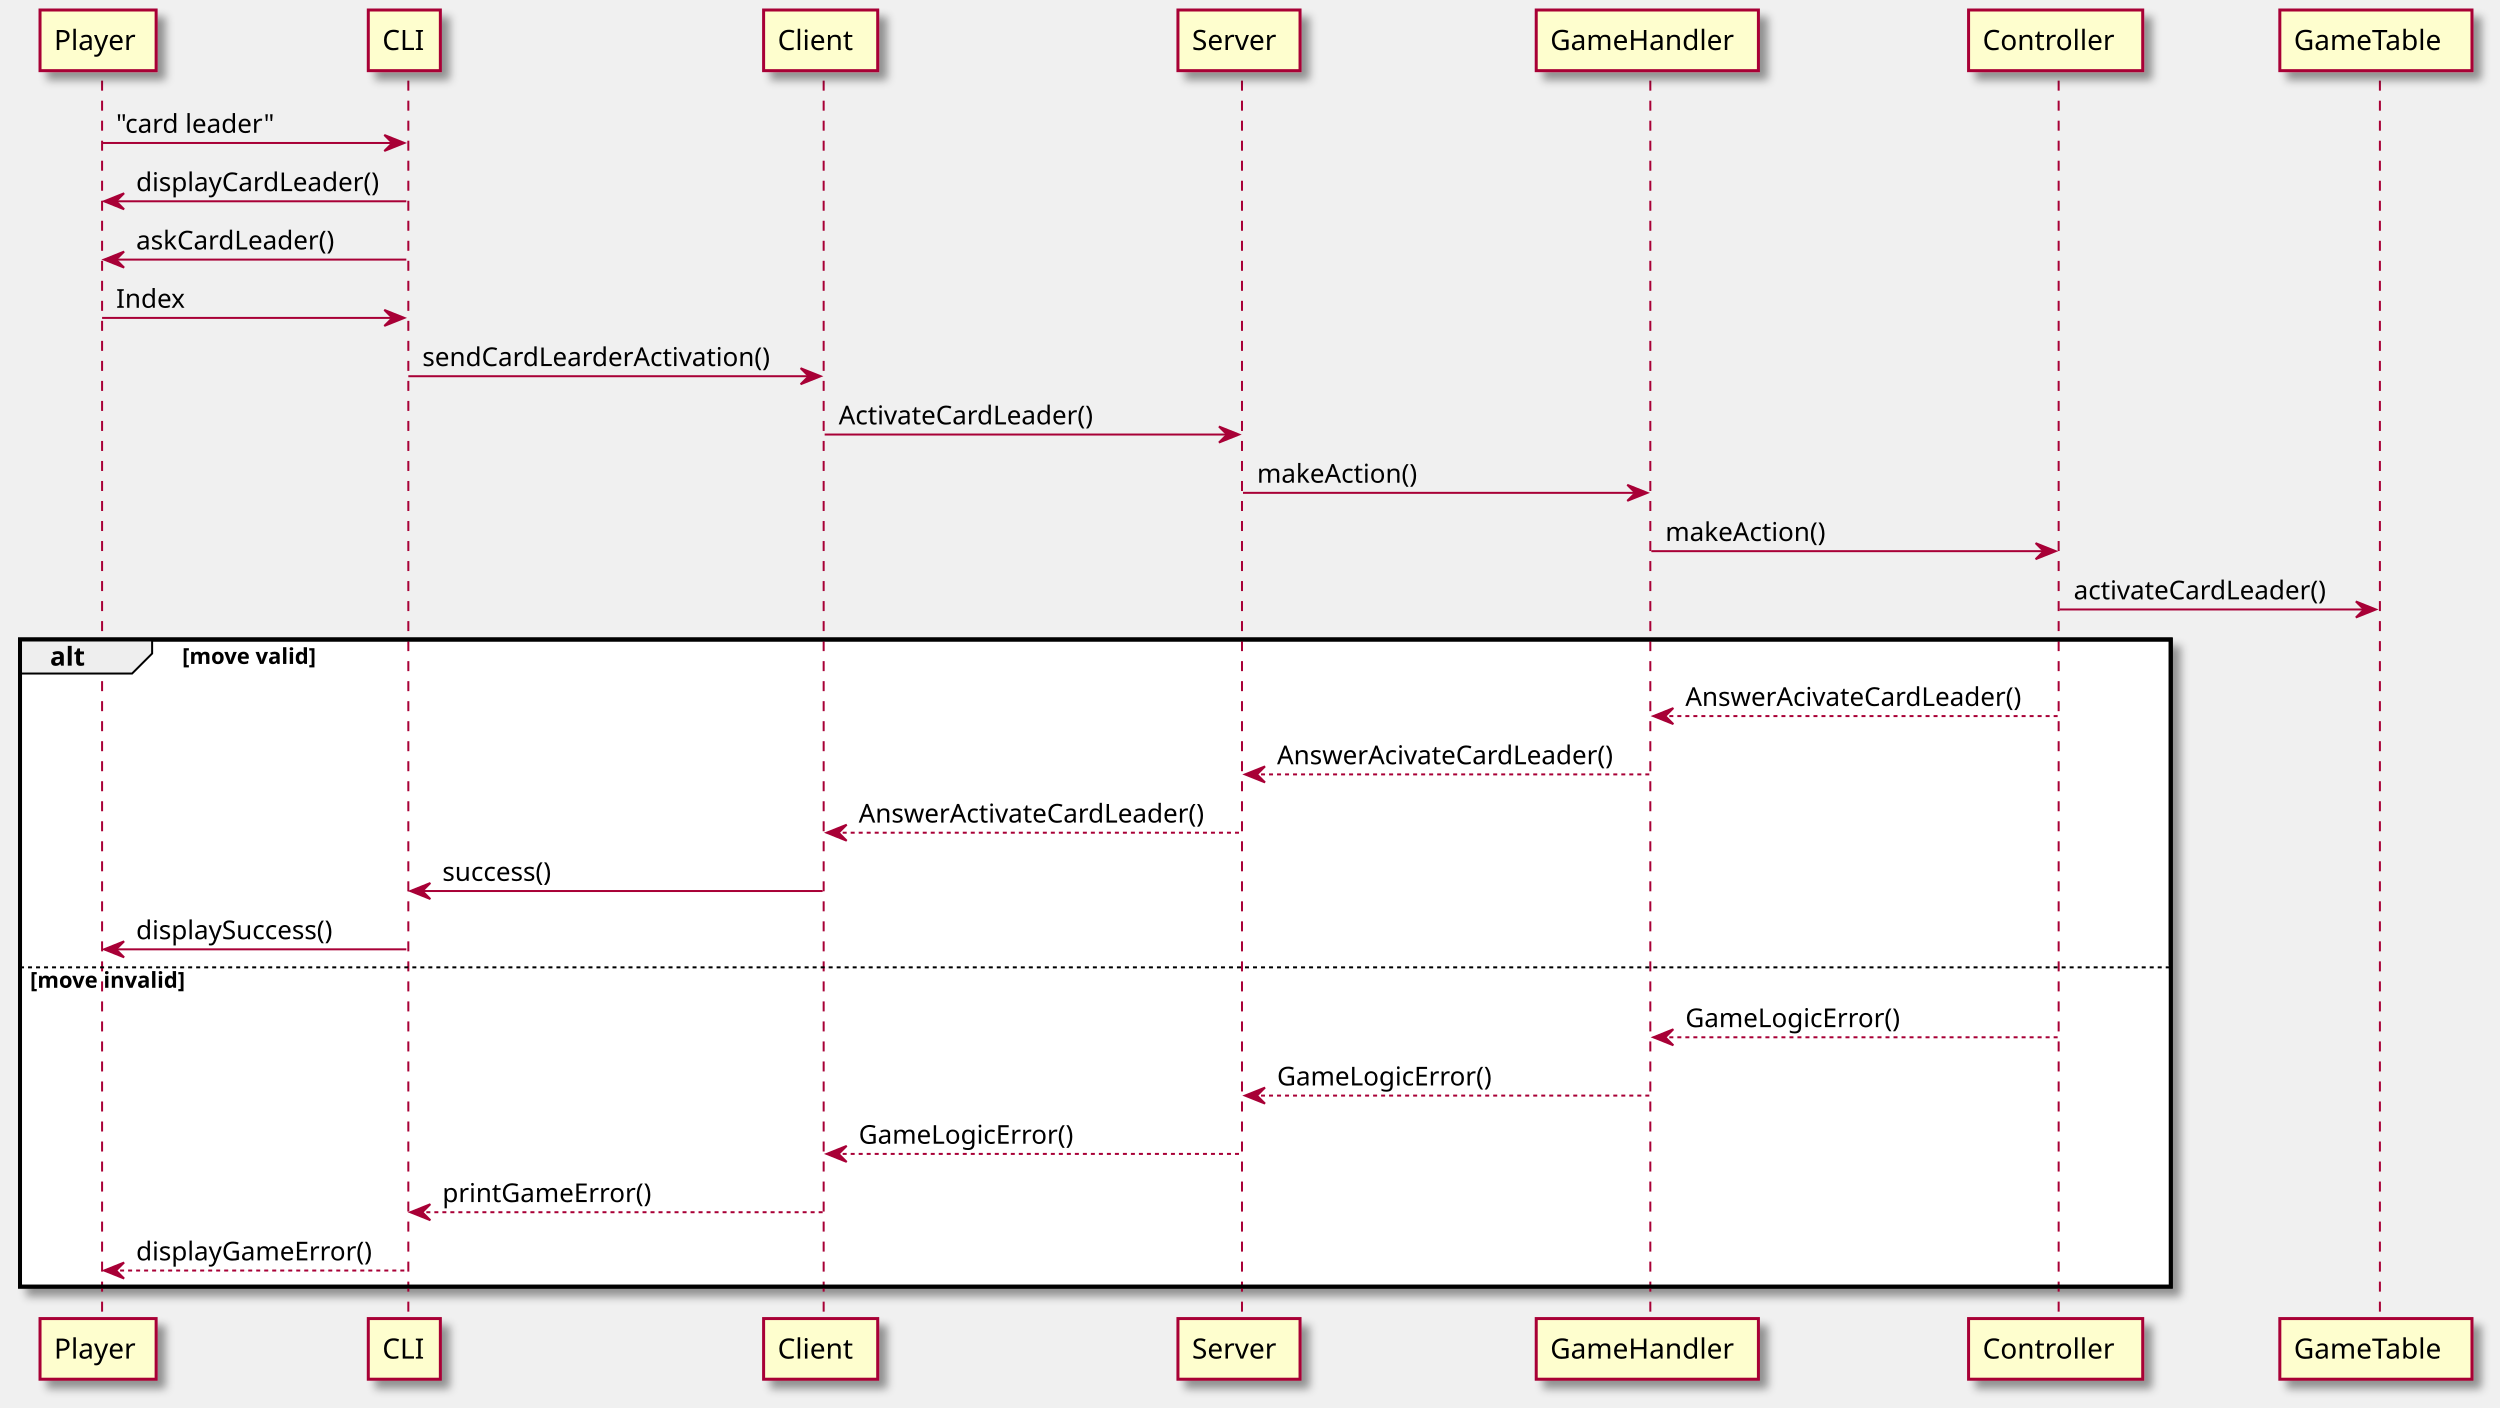
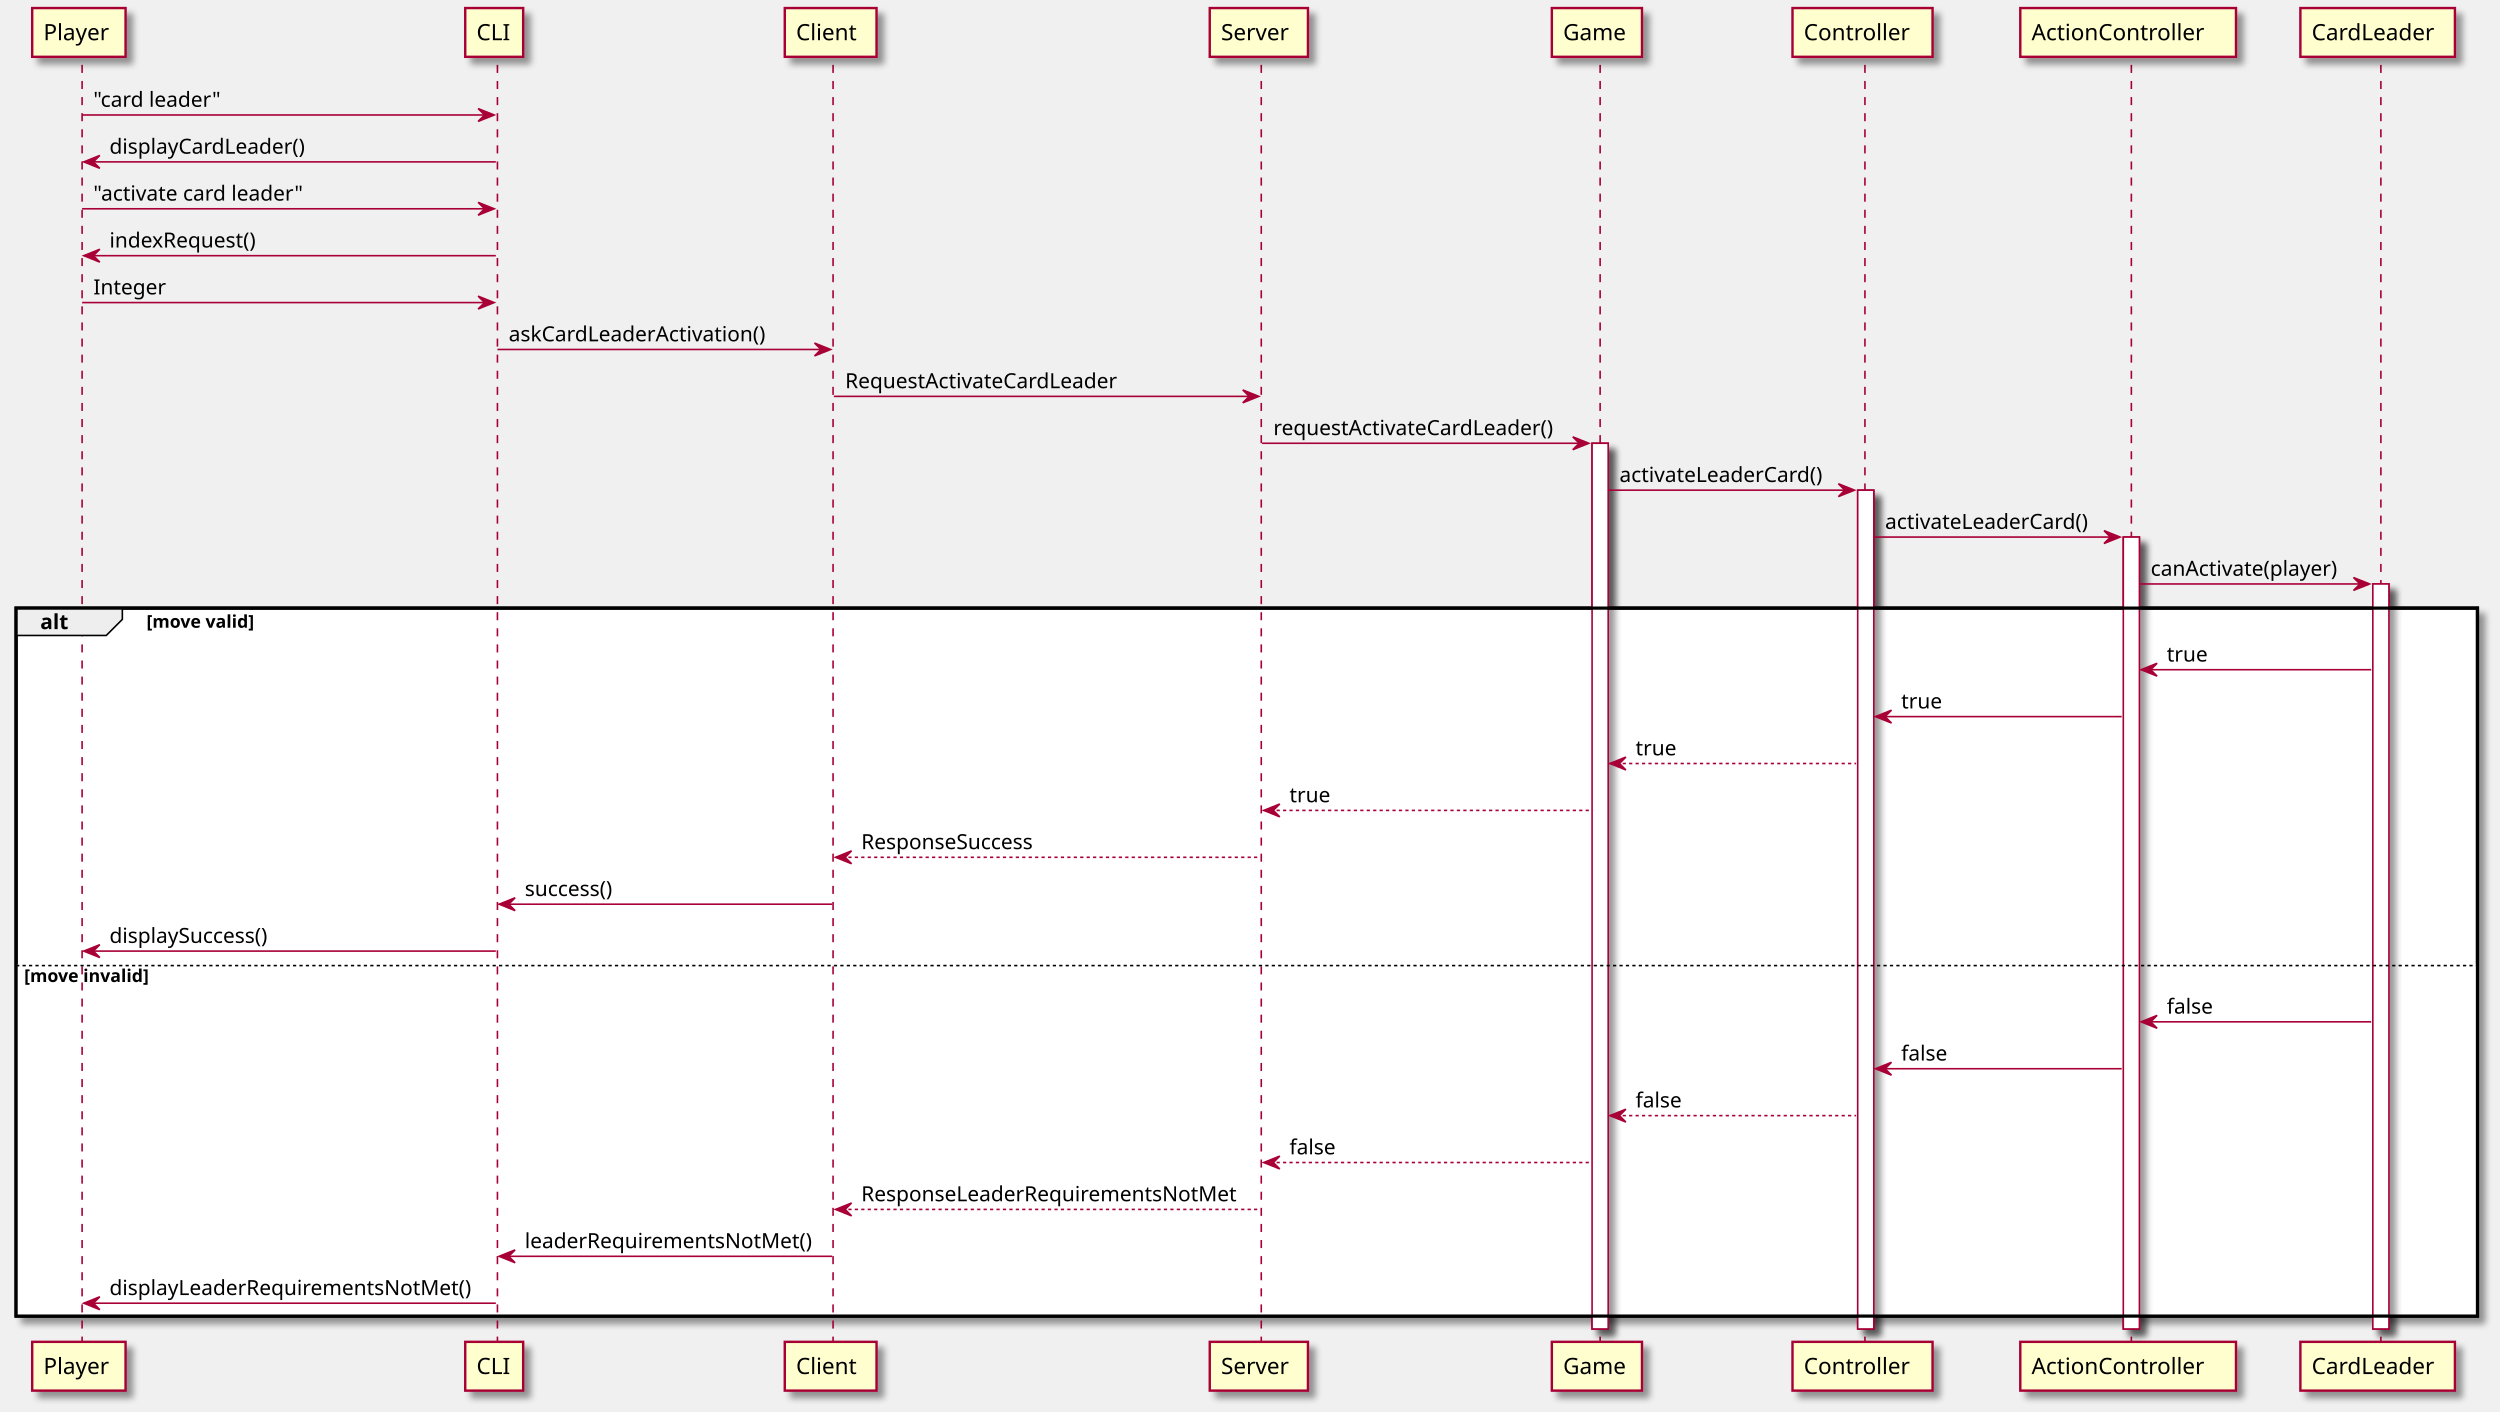
- <svg xmlns="http://www.w3.org/2000/svg" contentScriptType="application/ecmascript" contentStyleType="text/css" height="703px" preserveAspectRatio="none" style="width:1249px;height:703px;background:#FFFFFF;" version="1.1" viewBox="0 0 1249 703" width="1249px" zoomAndPan="magnify">
+ <svg xmlns="http://www.w3.org/2000/svg" contentScriptType="application/ecmascript" contentStyleType="text/css" height="877px" preserveAspectRatio="none" style="width:1553px;height:877px;background:#FFFFFF;" version="1.1" viewBox="0 0 1553 877" width="1553px" zoomAndPan="magnify">
  <defs>
-     <filter height="300%" id="f1dxz4cf4gbd2v" width="300%" x="-1" y="-1">
+     <filter height="300%" id="fu71i799kdloo" width="300%" x="-1" y="-1">
      <feGaussianBlur result="blurOut" stdDeviation="2.0" />
      <feColorMatrix in="blurOut" result="blurOut2" type="matrix" values="0 0 0 0 0 0 0 0 0 0 0 0 0 0 0 0 0 0 .4 0" />
      <feOffset dx="4.0" dy="4.0" in="blurOut2" result="blurOut3" />
      <feBlend in="SourceGraphic" in2="blurOut3" mode="normal" />
    </filter>
  </defs>
  <g>
-     <rect fill="#FFFFFF" filter="url(#f1dxz4cf4gbd2v)" height="323.266" style="stroke:#000000;stroke-width:2.0;" width="1074.5" x="10" y="319.492" />
-     <rect fill="#FFFFFF" height="160.469" style="stroke:none;stroke-width:1.0;" width="1074.5" x="10" y="482.289" />
-     <line style="stroke:#A80036;stroke-width:1.0;stroke-dasharray:5.0,5.0;" x1="51" x2="51" y1="40.297" y2="659.758" />
-     <line style="stroke:#A80036;stroke-width:1.0;stroke-dasharray:5.0,5.0;" x1="204" x2="204" y1="40.297" y2="659.758" />
-     <line style="stroke:#A80036;stroke-width:1.0;stroke-dasharray:5.0,5.0;" x1="411.5" x2="411.5" y1="40.297" y2="659.758" />
-     <line style="stroke:#A80036;stroke-width:1.0;stroke-dasharray:5.0,5.0;" x1="620.5" x2="620.5" y1="40.297" y2="659.758" />
-     <line style="stroke:#A80036;stroke-width:1.0;stroke-dasharray:5.0,5.0;" x1="824.5" x2="824.5" y1="40.297" y2="659.758" />
-     <line style="stroke:#A80036;stroke-width:1.0;stroke-dasharray:5.0,5.0;" x1="1028.5" x2="1028.5" y1="40.297" y2="659.758" />
-     <line style="stroke:#A80036;stroke-width:1.0;stroke-dasharray:5.0,5.0;" x1="1189" x2="1189" y1="40.297" y2="659.758" />
-     <rect fill="#FEFECE" filter="url(#f1dxz4cf4gbd2v)" height="30.297" style="stroke:#A80036;stroke-width:1.5;" width="58" x="20" y="5" />
+     <rect fill="#FFFFFF" filter="url(#fu71i799kdloo)" height="550.195" style="stroke:#A80036;stroke-width:1.0;" width="10" x="989" y="275.359" />
+     <rect fill="#FFFFFF" filter="url(#fu71i799kdloo)" height="521.062" style="stroke:#A80036;stroke-width:1.0;" width="10" x="1154" y="304.492" />
+     <rect fill="#FFFFFF" filter="url(#fu71i799kdloo)" height="491.93" style="stroke:#A80036;stroke-width:1.0;" width="10" x="1319" y="333.625" />
+     <rect fill="#FFFFFF" filter="url(#fu71i799kdloo)" height="462.797" style="stroke:#A80036;stroke-width:1.0;" width="10" x="1474" y="362.758" />
+     <rect fill="#FFFFFF" filter="url(#fu71i799kdloo)" height="439.797" style="stroke:#000000;stroke-width:2.0;" width="1529" x="10" y="377.758" />
+     <rect fill="#FFFFFF" height="218.734" style="stroke:none;stroke-width:1.0;" width="1529" x="10" y="598.82" />
+     <line style="stroke:#A80036;stroke-width:1.0;stroke-dasharray:5.0,5.0;" x1="51" x2="51" y1="40.297" y2="834.555" />
+     <line style="stroke:#A80036;stroke-width:1.0;stroke-dasharray:5.0,5.0;" x1="309" x2="309" y1="40.297" y2="834.555" />
+     <line style="stroke:#A80036;stroke-width:1.0;stroke-dasharray:5.0,5.0;" x1="517.5" x2="517.5" y1="40.297" y2="834.555" />
+     <line style="stroke:#A80036;stroke-width:1.0;stroke-dasharray:5.0,5.0;" x1="783.5" x2="783.5" y1="40.297" y2="834.555" />
+     <line style="stroke:#A80036;stroke-width:1.0;stroke-dasharray:5.0,5.0;" x1="994" x2="994" y1="40.297" y2="834.555" />
+     <line style="stroke:#A80036;stroke-width:1.0;stroke-dasharray:5.0,5.0;" x1="1158.5" x2="1158.5" y1="40.297" y2="834.555" />
+     <line style="stroke:#A80036;stroke-width:1.0;stroke-dasharray:5.0,5.0;" x1="1324" x2="1324" y1="40.297" y2="834.555" />
+     <line style="stroke:#A80036;stroke-width:1.0;stroke-dasharray:5.0,5.0;" x1="1479" x2="1479" y1="40.297" y2="834.555" />
+     <rect fill="#FEFECE" filter="url(#fu71i799kdloo)" height="30.297" style="stroke:#A80036;stroke-width:1.5;" width="58" x="20" y="5" />
    <text fill="#000000" font-family="sans-serif" font-size="14" lengthAdjust="spacing" textLength="44" x="27" y="24.995">Player</text>
-     <rect fill="#FEFECE" filter="url(#f1dxz4cf4gbd2v)" height="30.297" style="stroke:#A80036;stroke-width:1.5;" width="58" x="20" y="658.758" />
-     <text fill="#000000" font-family="sans-serif" font-size="14" lengthAdjust="spacing" textLength="44" x="27" y="678.753">Player</text>
-     <rect fill="#FEFECE" filter="url(#f1dxz4cf4gbd2v)" height="30.297" style="stroke:#A80036;stroke-width:1.5;" width="36" x="184" y="5" />
-     <text fill="#000000" font-family="sans-serif" font-size="14" lengthAdjust="spacing" textLength="22" x="191" y="24.995">CLI</text>
-     <rect fill="#FEFECE" filter="url(#f1dxz4cf4gbd2v)" height="30.297" style="stroke:#A80036;stroke-width:1.5;" width="36" x="184" y="658.758" />
-     <text fill="#000000" font-family="sans-serif" font-size="14" lengthAdjust="spacing" textLength="22" x="191" y="678.753">CLI</text>
-     <rect fill="#FEFECE" filter="url(#f1dxz4cf4gbd2v)" height="30.297" style="stroke:#A80036;stroke-width:1.5;" width="57" x="381.5" y="5" />
-     <text fill="#000000" font-family="sans-serif" font-size="14" lengthAdjust="spacing" textLength="43" x="388.5" y="24.995">Client</text>
-     <rect fill="#FEFECE" filter="url(#f1dxz4cf4gbd2v)" height="30.297" style="stroke:#A80036;stroke-width:1.5;" width="57" x="381.5" y="658.758" />
-     <text fill="#000000" font-family="sans-serif" font-size="14" lengthAdjust="spacing" textLength="43" x="388.5" y="678.753">Client</text>
-     <rect fill="#FEFECE" filter="url(#f1dxz4cf4gbd2v)" height="30.297" style="stroke:#A80036;stroke-width:1.5;" width="61" x="588.5" y="5" />
-     <text fill="#000000" font-family="sans-serif" font-size="14" lengthAdjust="spacing" textLength="47" x="595.5" y="24.995">Server</text>
-     <rect fill="#FEFECE" filter="url(#f1dxz4cf4gbd2v)" height="30.297" style="stroke:#A80036;stroke-width:1.5;" width="61" x="588.5" y="658.758" />
-     <text fill="#000000" font-family="sans-serif" font-size="14" lengthAdjust="spacing" textLength="47" x="595.5" y="678.753">Server</text>
-     <rect fill="#FEFECE" filter="url(#f1dxz4cf4gbd2v)" height="30.297" style="stroke:#A80036;stroke-width:1.5;" width="111" x="767.5" y="5" />
-     <text fill="#000000" font-family="sans-serif" font-size="14" lengthAdjust="spacing" textLength="97" x="774.5" y="24.995">GameHandler</text>
-     <rect fill="#FEFECE" filter="url(#f1dxz4cf4gbd2v)" height="30.297" style="stroke:#A80036;stroke-width:1.5;" width="111" x="767.5" y="658.758" />
-     <text fill="#000000" font-family="sans-serif" font-size="14" lengthAdjust="spacing" textLength="97" x="774.5" y="678.753">GameHandler</text>
-     <rect fill="#FEFECE" filter="url(#f1dxz4cf4gbd2v)" height="30.297" style="stroke:#A80036;stroke-width:1.5;" width="87" x="983.5" y="5" />
-     <text fill="#000000" font-family="sans-serif" font-size="14" lengthAdjust="spacing" textLength="73" x="990.5" y="24.995">Controller</text>
-     <rect fill="#FEFECE" filter="url(#f1dxz4cf4gbd2v)" height="30.297" style="stroke:#A80036;stroke-width:1.5;" width="87" x="983.5" y="658.758" />
-     <text fill="#000000" font-family="sans-serif" font-size="14" lengthAdjust="spacing" textLength="73" x="990.5" y="678.753">Controller</text>
-     <rect fill="#FEFECE" filter="url(#f1dxz4cf4gbd2v)" height="30.297" style="stroke:#A80036;stroke-width:1.5;" width="96" x="1139" y="5" />
-     <text fill="#000000" font-family="sans-serif" font-size="14" lengthAdjust="spacing" textLength="82" x="1146" y="24.995">GameTable</text>
-     <rect fill="#FEFECE" filter="url(#f1dxz4cf4gbd2v)" height="30.297" style="stroke:#A80036;stroke-width:1.5;" width="96" x="1139" y="658.758" />
-     <text fill="#000000" font-family="sans-serif" font-size="14" lengthAdjust="spacing" textLength="82" x="1146" y="678.753">GameTable</text>
-     <polygon fill="#A80036" points="192,67.43,202,71.43,192,75.43,196,71.43" style="stroke:#A80036;stroke-width:1.0;" />
-     <line style="stroke:#A80036;stroke-width:1.0;" x1="51" x2="198" y1="71.43" y2="71.43" />
+     <rect fill="#FEFECE" filter="url(#fu71i799kdloo)" height="30.297" style="stroke:#A80036;stroke-width:1.5;" width="58" x="20" y="833.555" />
+     <text fill="#000000" font-family="sans-serif" font-size="14" lengthAdjust="spacing" textLength="44" x="27" y="853.55">Player</text>
+     <rect fill="#FEFECE" filter="url(#fu71i799kdloo)" height="30.297" style="stroke:#A80036;stroke-width:1.5;" width="36" x="289" y="5" />
+     <text fill="#000000" font-family="sans-serif" font-size="14" lengthAdjust="spacing" textLength="22" x="296" y="24.995">CLI</text>
+     <rect fill="#FEFECE" filter="url(#fu71i799kdloo)" height="30.297" style="stroke:#A80036;stroke-width:1.5;" width="36" x="289" y="833.555" />
+     <text fill="#000000" font-family="sans-serif" font-size="14" lengthAdjust="spacing" textLength="22" x="296" y="853.55">CLI</text>
+     <rect fill="#FEFECE" filter="url(#fu71i799kdloo)" height="30.297" style="stroke:#A80036;stroke-width:1.5;" width="57" x="487.5" y="5" />
+     <text fill="#000000" font-family="sans-serif" font-size="14" lengthAdjust="spacing" textLength="43" x="494.5" y="24.995">Client</text>
+     <rect fill="#FEFECE" filter="url(#fu71i799kdloo)" height="30.297" style="stroke:#A80036;stroke-width:1.5;" width="57" x="487.5" y="833.555" />
+     <text fill="#000000" font-family="sans-serif" font-size="14" lengthAdjust="spacing" textLength="43" x="494.5" y="853.55">Client</text>
+     <rect fill="#FEFECE" filter="url(#fu71i799kdloo)" height="30.297" style="stroke:#A80036;stroke-width:1.5;" width="61" x="751.5" y="5" />
+     <text fill="#000000" font-family="sans-serif" font-size="14" lengthAdjust="spacing" textLength="47" x="758.5" y="24.995">Server</text>
+     <rect fill="#FEFECE" filter="url(#fu71i799kdloo)" height="30.297" style="stroke:#A80036;stroke-width:1.5;" width="61" x="751.5" y="833.555" />
+     <text fill="#000000" font-family="sans-serif" font-size="14" lengthAdjust="spacing" textLength="47" x="758.5" y="853.55">Server</text>
+     <rect fill="#FEFECE" filter="url(#fu71i799kdloo)" height="30.297" style="stroke:#A80036;stroke-width:1.5;" width="56" x="964" y="5" />
+     <text fill="#000000" font-family="sans-serif" font-size="14" lengthAdjust="spacing" textLength="42" x="971" y="24.995">Game</text>
+     <rect fill="#FEFECE" filter="url(#fu71i799kdloo)" height="30.297" style="stroke:#A80036;stroke-width:1.5;" width="56" x="964" y="833.555" />
+     <text fill="#000000" font-family="sans-serif" font-size="14" lengthAdjust="spacing" textLength="42" x="971" y="853.55">Game</text>
+     <rect fill="#FEFECE" filter="url(#fu71i799kdloo)" height="30.297" style="stroke:#A80036;stroke-width:1.5;" width="87" x="1113.5" y="5" />
+     <text fill="#000000" font-family="sans-serif" font-size="14" lengthAdjust="spacing" textLength="73" x="1120.5" y="24.995">Controller</text>
+     <rect fill="#FEFECE" filter="url(#fu71i799kdloo)" height="30.297" style="stroke:#A80036;stroke-width:1.5;" width="87" x="1113.5" y="833.555" />
+     <text fill="#000000" font-family="sans-serif" font-size="14" lengthAdjust="spacing" textLength="73" x="1120.5" y="853.55">Controller</text>
+     <rect fill="#FEFECE" filter="url(#fu71i799kdloo)" height="30.297" style="stroke:#A80036;stroke-width:1.5;" width="134" x="1255" y="5" />
+     <text fill="#000000" font-family="sans-serif" font-size="14" lengthAdjust="spacing" textLength="120" x="1262" y="24.995">ActionController</text>
+     <rect fill="#FEFECE" filter="url(#fu71i799kdloo)" height="30.297" style="stroke:#A80036;stroke-width:1.5;" width="134" x="1255" y="833.555" />
+     <text fill="#000000" font-family="sans-serif" font-size="14" lengthAdjust="spacing" textLength="120" x="1262" y="853.55">ActionController</text>
+     <rect fill="#FEFECE" filter="url(#fu71i799kdloo)" height="30.297" style="stroke:#A80036;stroke-width:1.5;" width="96" x="1429" y="5" />
+     <text fill="#000000" font-family="sans-serif" font-size="14" lengthAdjust="spacing" textLength="82" x="1436" y="24.995">CardLeader</text>
+     <rect fill="#FEFECE" filter="url(#fu71i799kdloo)" height="30.297" style="stroke:#A80036;stroke-width:1.5;" width="96" x="1429" y="833.555" />
+     <text fill="#000000" font-family="sans-serif" font-size="14" lengthAdjust="spacing" textLength="82" x="1436" y="853.55">CardLeader</text>
+     <rect fill="#FFFFFF" filter="url(#fu71i799kdloo)" height="550.195" style="stroke:#A80036;stroke-width:1.0;" width="10" x="989" y="275.359" />
+     <rect fill="#FFFFFF" filter="url(#fu71i799kdloo)" height="521.062" style="stroke:#A80036;stroke-width:1.0;" width="10" x="1154" y="304.492" />
+     <rect fill="#FFFFFF" filter="url(#fu71i799kdloo)" height="491.93" style="stroke:#A80036;stroke-width:1.0;" width="10" x="1319" y="333.625" />
+     <rect fill="#FFFFFF" filter="url(#fu71i799kdloo)" height="462.797" style="stroke:#A80036;stroke-width:1.0;" width="10" x="1474" y="362.758" />
+     <polygon fill="#A80036" points="297,67.43,307,71.43,297,75.43,301,71.43" style="stroke:#A80036;stroke-width:1.0;" />
+     <line style="stroke:#A80036;stroke-width:1.0;" x1="51" x2="303" y1="71.43" y2="71.43" />
    <text fill="#000000" font-family="sans-serif" font-size="13" lengthAdjust="spacing" textLength="82" x="58" y="66.364">"card leader"</text>
    <polygon fill="#A80036" points="62,96.562,52,100.562,62,104.562,58,100.562" style="stroke:#A80036;stroke-width:1.0;" />
-     <line style="stroke:#A80036;stroke-width:1.0;" x1="56" x2="203" y1="100.562" y2="100.562" />
+     <line style="stroke:#A80036;stroke-width:1.0;" x1="56" x2="308" y1="100.562" y2="100.562" />
    <text fill="#000000" font-family="sans-serif" font-size="13" lengthAdjust="spacing" textLength="129" x="68" y="95.497">displayCardLeader()</text>
-     <polygon fill="#A80036" points="62,125.695,52,129.695,62,133.695,58,129.695" style="stroke:#A80036;stroke-width:1.0;" />
-     <line style="stroke:#A80036;stroke-width:1.0;" x1="56" x2="203" y1="129.695" y2="129.695" />
-     <text fill="#000000" font-family="sans-serif" font-size="13" lengthAdjust="spacing" textLength="106" x="68" y="124.629">askCardLeader()</text>
-     <polygon fill="#A80036" points="192,154.828,202,158.828,192,162.828,196,158.828" style="stroke:#A80036;stroke-width:1.0;" />
-     <line style="stroke:#A80036;stroke-width:1.0;" x1="51" x2="198" y1="158.828" y2="158.828" />
-     <text fill="#000000" font-family="sans-serif" font-size="13" lengthAdjust="spacing" textLength="35" x="58" y="153.762">Index</text>
-     <polygon fill="#A80036" points="400,183.961,410,187.961,400,191.961,404,187.961" style="stroke:#A80036;stroke-width:1.0;" />
-     <line style="stroke:#A80036;stroke-width:1.0;" x1="204" x2="406" y1="187.961" y2="187.961" />
-     <text fill="#000000" font-family="sans-serif" font-size="13" lengthAdjust="spacing" textLength="184" x="211" y="182.895">sendCardLearderActivation()</text>
-     <polygon fill="#A80036" points="609,213.094,619,217.094,609,221.094,613,217.094" style="stroke:#A80036;stroke-width:1.0;" />
-     <line style="stroke:#A80036;stroke-width:1.0;" x1="412" x2="615" y1="217.094" y2="217.094" />
-     <text fill="#000000" font-family="sans-serif" font-size="13" lengthAdjust="spacing" textLength="137" x="419" y="212.028">ActivateCardLeader()</text>
-     <polygon fill="#A80036" points="813,242.227,823,246.227,813,250.227,817,246.227" style="stroke:#A80036;stroke-width:1.0;" />
-     <line style="stroke:#A80036;stroke-width:1.0;" x1="621" x2="819" y1="246.227" y2="246.227" />
-     <text fill="#000000" font-family="sans-serif" font-size="13" lengthAdjust="spacing" textLength="86" x="628" y="241.161">makeAction()</text>
-     <polygon fill="#A80036" points="1017,271.359,1027,275.359,1017,279.359,1021,275.359" style="stroke:#A80036;stroke-width:1.0;" />
-     <line style="stroke:#A80036;stroke-width:1.0;" x1="825" x2="1023" y1="275.359" y2="275.359" />
-     <text fill="#000000" font-family="sans-serif" font-size="13" lengthAdjust="spacing" textLength="86" x="832" y="270.293">makeAction()</text>
-     <polygon fill="#A80036" points="1177,300.492,1187,304.492,1177,308.492,1181,304.492" style="stroke:#A80036;stroke-width:1.0;" />
-     <line style="stroke:#A80036;stroke-width:1.0;" x1="1029" x2="1183" y1="304.492" y2="304.492" />
-     <text fill="#000000" font-family="sans-serif" font-size="13" lengthAdjust="spacing" textLength="136" x="1036" y="299.426">activateCardLeader()</text>
-     <path d="M10,319.492 L76,319.492 L76,326.492 L66,336.492 L10,336.492 L10,319.492 " fill="#EEEEEE" style="stroke:#000000;stroke-width:1.0;" />
-     <rect fill="none" height="323.266" style="stroke:#000000;stroke-width:2.0;" width="1074.5" x="10" y="319.492" />
-     <text fill="#000000" font-family="sans-serif" font-size="13" font-weight="bold" lengthAdjust="spacing" textLength="21" x="25" y="332.559">alt</text>
-     <text fill="#000000" font-family="sans-serif" font-size="11" font-weight="bold" lengthAdjust="spacing" textLength="81" x="91" y="331.703">[move valid]</text>
-     <polygon fill="#A80036" points="836,353.758,826,357.758,836,361.758,832,357.758" style="stroke:#A80036;stroke-width:1.0;" />
-     <line style="stroke:#A80036;stroke-width:1.0;stroke-dasharray:2.0,2.0;" x1="830" x2="1028" y1="357.758" y2="357.758" />
-     <text fill="#000000" font-family="sans-serif" font-size="13" lengthAdjust="spacing" textLength="180" x="842" y="352.692">AnswerAcivateCardLeader()</text>
-     <polygon fill="#A80036" points="632,382.891,622,386.891,632,390.891,628,386.891" style="stroke:#A80036;stroke-width:1.0;" />
-     <line style="stroke:#A80036;stroke-width:1.0;stroke-dasharray:2.0,2.0;" x1="626" x2="824" y1="386.891" y2="386.891" />
-     <text fill="#000000" font-family="sans-serif" font-size="13" lengthAdjust="spacing" textLength="180" x="638" y="381.825">AnswerAcivateCardLeader()</text>
-     <polygon fill="#A80036" points="423,412.023,413,416.023,423,420.023,419,416.023" style="stroke:#A80036;stroke-width:1.0;" />
-     <line style="stroke:#A80036;stroke-width:1.0;stroke-dasharray:2.0,2.0;" x1="417" x2="620" y1="416.023" y2="416.023" />
-     <text fill="#000000" font-family="sans-serif" font-size="13" lengthAdjust="spacing" textLength="185" x="429" y="410.957">AnswerActivateCardLeader()</text>
-     <polygon fill="#A80036" points="215,441.156,205,445.156,215,449.156,211,445.156" style="stroke:#A80036;stroke-width:1.0;" />
-     <line style="stroke:#A80036;stroke-width:1.0;" x1="209" x2="411" y1="445.156" y2="445.156" />
-     <text fill="#000000" font-family="sans-serif" font-size="13" lengthAdjust="spacing" textLength="61" x="221" y="440.09">success()</text>
-     <polygon fill="#A80036" points="62,470.289,52,474.289,62,478.289,58,474.289" style="stroke:#A80036;stroke-width:1.0;" />
-     <line style="stroke:#A80036;stroke-width:1.0;" x1="56" x2="203" y1="474.289" y2="474.289" />
-     <text fill="#000000" font-family="sans-serif" font-size="13" lengthAdjust="spacing" textLength="107" x="68" y="469.223">displaySuccess()</text>
-     <line style="stroke:#000000;stroke-width:1.0;stroke-dasharray:2.0,2.0;" x1="10" x2="1084.5" y1="483.289" y2="483.289" />
-     <text fill="#000000" font-family="sans-serif" font-size="11" font-weight="bold" lengthAdjust="spacing" textLength="93" x="15" y="493.5">[move invalid]</text>
-     <polygon fill="#A80036" points="836,514.227,826,518.227,836,522.227,832,518.227" style="stroke:#A80036;stroke-width:1.0;" />
-     <line style="stroke:#A80036;stroke-width:1.0;stroke-dasharray:2.0,2.0;" x1="830" x2="1028" y1="518.227" y2="518.227" />
-     <text fill="#000000" font-family="sans-serif" font-size="13" lengthAdjust="spacing" textLength="113" x="842" y="513.161">GameLogicError()</text>
-     <polygon fill="#A80036" points="632,543.359,622,547.359,632,551.359,628,547.359" style="stroke:#A80036;stroke-width:1.0;" />
-     <line style="stroke:#A80036;stroke-width:1.0;stroke-dasharray:2.0,2.0;" x1="626" x2="824" y1="547.359" y2="547.359" />
-     <text fill="#000000" font-family="sans-serif" font-size="13" lengthAdjust="spacing" textLength="113" x="638" y="542.293">GameLogicError()</text>
-     <polygon fill="#A80036" points="423,572.492,413,576.492,423,580.492,419,576.492" style="stroke:#A80036;stroke-width:1.0;" />
-     <line style="stroke:#A80036;stroke-width:1.0;stroke-dasharray:2.0,2.0;" x1="417" x2="620" y1="576.492" y2="576.492" />
-     <text fill="#000000" font-family="sans-serif" font-size="13" lengthAdjust="spacing" textLength="113" x="429" y="571.426">GameLogicError()</text>
-     <polygon fill="#A80036" points="215,601.625,205,605.625,215,609.625,211,605.625" style="stroke:#A80036;stroke-width:1.0;" />
-     <line style="stroke:#A80036;stroke-width:1.0;stroke-dasharray:2.0,2.0;" x1="209" x2="411" y1="605.625" y2="605.625" />
-     <text fill="#000000" font-family="sans-serif" font-size="13" lengthAdjust="spacing" textLength="109" x="221" y="600.559">printGameError()</text>
-     <polygon fill="#A80036" points="62,630.758,52,634.758,62,638.758,58,634.758" style="stroke:#A80036;stroke-width:1.0;" />
-     <line style="stroke:#A80036;stroke-width:1.0;stroke-dasharray:2.0,2.0;" x1="56" x2="203" y1="634.758" y2="634.758" />
-     <text fill="#000000" font-family="sans-serif" font-size="13" lengthAdjust="spacing" textLength="125" x="68" y="629.692">displayGameError()</text>
+     <polygon fill="#A80036" points="297,125.695,307,129.695,297,133.695,301,129.695" style="stroke:#A80036;stroke-width:1.0;" />
+     <line style="stroke:#A80036;stroke-width:1.0;" x1="51" x2="303" y1="129.695" y2="129.695" />
+     <text fill="#000000" font-family="sans-serif" font-size="13" lengthAdjust="spacing" textLength="138" x="58" y="124.629">"activate card leader"</text>
+     <polygon fill="#A80036" points="62,154.828,52,158.828,62,162.828,58,158.828" style="stroke:#A80036;stroke-width:1.0;" />
+     <line style="stroke:#A80036;stroke-width:1.0;" x1="56" x2="308" y1="158.828" y2="158.828" />
+     <text fill="#000000" font-family="sans-serif" font-size="13" lengthAdjust="spacing" textLength="98" x="68" y="153.762">indexRequest()</text>
+     <polygon fill="#A80036" points="297,183.961,307,187.961,297,191.961,301,187.961" style="stroke:#A80036;stroke-width:1.0;" />
+     <line style="stroke:#A80036;stroke-width:1.0;" x1="51" x2="303" y1="187.961" y2="187.961" />
+     <text fill="#000000" font-family="sans-serif" font-size="13" lengthAdjust="spacing" textLength="45" x="58" y="182.895">Integer</text>
+     <polygon fill="#A80036" points="506,213.094,516,217.094,506,221.094,510,217.094" style="stroke:#A80036;stroke-width:1.0;" />
+     <line style="stroke:#A80036;stroke-width:1.0;" x1="309" x2="512" y1="217.094" y2="217.094" />
+     <text fill="#000000" font-family="sans-serif" font-size="13" lengthAdjust="spacing" textLength="170" x="316" y="212.028">askCardLeaderActivation()</text>
+     <polygon fill="#A80036" points="772,242.227,782,246.227,772,250.227,776,246.227" style="stroke:#A80036;stroke-width:1.0;" />
+     <line style="stroke:#A80036;stroke-width:1.0;" x1="518" x2="778" y1="246.227" y2="246.227" />
+     <text fill="#000000" font-family="sans-serif" font-size="13" lengthAdjust="spacing" textLength="180" x="525" y="241.161">RequestActivateCardLeader</text>
+     <polygon fill="#A80036" points="977,271.359,987,275.359,977,279.359,981,275.359" style="stroke:#A80036;stroke-width:1.0;" />
+     <line style="stroke:#A80036;stroke-width:1.0;" x1="784" x2="983" y1="275.359" y2="275.359" />
+     <text fill="#000000" font-family="sans-serif" font-size="13" lengthAdjust="spacing" textLength="186" x="791" y="270.293">requestActivateCardLeader()</text>
+     <polygon fill="#A80036" points="1142,300.492,1152,304.492,1142,308.492,1146,304.492" style="stroke:#A80036;stroke-width:1.0;" />
+     <line style="stroke:#A80036;stroke-width:1.0;" x1="999" x2="1148" y1="304.492" y2="304.492" />
+     <text fill="#000000" font-family="sans-serif" font-size="13" lengthAdjust="spacing" textLength="136" x="1006" y="299.426">activateLeaderCard()</text>
+     <polygon fill="#A80036" points="1307,329.625,1317,333.625,1307,337.625,1311,333.625" style="stroke:#A80036;stroke-width:1.0;" />
+     <line style="stroke:#A80036;stroke-width:1.0;" x1="1164" x2="1313" y1="333.625" y2="333.625" />
+     <text fill="#000000" font-family="sans-serif" font-size="13" lengthAdjust="spacing" textLength="136" x="1171" y="328.559">activateLeaderCard()</text>
+     <polygon fill="#A80036" points="1462,358.758,1472,362.758,1462,366.758,1466,362.758" style="stroke:#A80036;stroke-width:1.0;" />
+     <line style="stroke:#A80036;stroke-width:1.0;" x1="1329" x2="1468" y1="362.758" y2="362.758" />
+     <text fill="#000000" font-family="sans-serif" font-size="13" lengthAdjust="spacing" textLength="126" x="1336" y="357.692">canActivate(player)</text>
+     <path d="M10,377.758 L76,377.758 L76,384.758 L66,394.758 L10,394.758 L10,377.758 " fill="#EEEEEE" style="stroke:#000000;stroke-width:1.0;" />
+     <rect fill="none" height="439.797" style="stroke:#000000;stroke-width:2.0;" width="1529" x="10" y="377.758" />
+     <text fill="#000000" font-family="sans-serif" font-size="13" font-weight="bold" lengthAdjust="spacing" textLength="21" x="25" y="390.825">alt</text>
+     <text fill="#000000" font-family="sans-serif" font-size="11" font-weight="bold" lengthAdjust="spacing" textLength="81" x="91" y="389.968">[move valid]</text>
+     <polygon fill="#A80036" points="1340,412.023,1330,416.023,1340,420.023,1336,416.023" style="stroke:#A80036;stroke-width:1.0;" />
+     <line style="stroke:#A80036;stroke-width:1.0;" x1="1334" x2="1473" y1="416.023" y2="416.023" />
+     <text fill="#000000" font-family="sans-serif" font-size="13" lengthAdjust="spacing" textLength="26" x="1346" y="410.957">true</text>
+     <polygon fill="#A80036" points="1175,441.156,1165,445.156,1175,449.156,1171,445.156" style="stroke:#A80036;stroke-width:1.0;" />
+     <line style="stroke:#A80036;stroke-width:1.0;" x1="1169" x2="1318" y1="445.156" y2="445.156" />
+     <text fill="#000000" font-family="sans-serif" font-size="13" lengthAdjust="spacing" textLength="26" x="1181" y="440.09">true</text>
+     <polygon fill="#A80036" points="1010,470.289,1000,474.289,1010,478.289,1006,474.289" style="stroke:#A80036;stroke-width:1.0;" />
+     <line style="stroke:#A80036;stroke-width:1.0;stroke-dasharray:2.0,2.0;" x1="1004" x2="1153" y1="474.289" y2="474.289" />
+     <text fill="#000000" font-family="sans-serif" font-size="13" lengthAdjust="spacing" textLength="26" x="1016" y="469.223">true</text>
+     <polygon fill="#A80036" points="795,499.422,785,503.422,795,507.422,791,503.422" style="stroke:#A80036;stroke-width:1.0;" />
+     <line style="stroke:#A80036;stroke-width:1.0;stroke-dasharray:2.0,2.0;" x1="789" x2="988" y1="503.422" y2="503.422" />
+     <text fill="#000000" font-family="sans-serif" font-size="13" lengthAdjust="spacing" textLength="26" x="801" y="498.356">true</text>
+     <polygon fill="#A80036" points="529,528.555,519,532.555,529,536.555,525,532.555" style="stroke:#A80036;stroke-width:1.0;" />
+     <line style="stroke:#A80036;stroke-width:1.0;stroke-dasharray:2.0,2.0;" x1="523" x2="783" y1="532.555" y2="532.555" />
+     <text fill="#000000" font-family="sans-serif" font-size="13" lengthAdjust="spacing" textLength="115" x="535" y="527.489">ResponseSuccess</text>
+     <polygon fill="#A80036" points="320,557.688,310,561.688,320,565.688,316,561.688" style="stroke:#A80036;stroke-width:1.0;" />
+     <line style="stroke:#A80036;stroke-width:1.0;" x1="314" x2="517" y1="561.688" y2="561.688" />
+     <text fill="#000000" font-family="sans-serif" font-size="13" lengthAdjust="spacing" textLength="61" x="326" y="556.622">success()</text>
+     <polygon fill="#A80036" points="62,586.82,52,590.82,62,594.82,58,590.82" style="stroke:#A80036;stroke-width:1.0;" />
+     <line style="stroke:#A80036;stroke-width:1.0;" x1="56" x2="308" y1="590.82" y2="590.82" />
+     <text fill="#000000" font-family="sans-serif" font-size="13" lengthAdjust="spacing" textLength="107" x="68" y="585.754">displaySuccess()</text>
+     <line style="stroke:#000000;stroke-width:1.0;stroke-dasharray:2.0,2.0;" x1="10" x2="1539" y1="599.82" y2="599.82" />
+     <text fill="#000000" font-family="sans-serif" font-size="11" font-weight="bold" lengthAdjust="spacing" textLength="93" x="15" y="610.031">[move invalid]</text>
+     <polygon fill="#A80036" points="1340,630.758,1330,634.758,1340,638.758,1336,634.758" style="stroke:#A80036;stroke-width:1.0;" />
+     <line style="stroke:#A80036;stroke-width:1.0;" x1="1334" x2="1473" y1="634.758" y2="634.758" />
+     <text fill="#000000" font-family="sans-serif" font-size="13" lengthAdjust="spacing" textLength="31" x="1346" y="629.692">false</text>
+     <polygon fill="#A80036" points="1175,659.891,1165,663.891,1175,667.891,1171,663.891" style="stroke:#A80036;stroke-width:1.0;" />
+     <line style="stroke:#A80036;stroke-width:1.0;" x1="1169" x2="1318" y1="663.891" y2="663.891" />
+     <text fill="#000000" font-family="sans-serif" font-size="13" lengthAdjust="spacing" textLength="31" x="1181" y="658.825">false</text>
+     <polygon fill="#A80036" points="1010,689.023,1000,693.023,1010,697.023,1006,693.023" style="stroke:#A80036;stroke-width:1.0;" />
+     <line style="stroke:#A80036;stroke-width:1.0;stroke-dasharray:2.0,2.0;" x1="1004" x2="1153" y1="693.023" y2="693.023" />
+     <text fill="#000000" font-family="sans-serif" font-size="13" lengthAdjust="spacing" textLength="31" x="1016" y="687.957">false</text>
+     <polygon fill="#A80036" points="795,718.156,785,722.156,795,726.156,791,722.156" style="stroke:#A80036;stroke-width:1.0;" />
+     <line style="stroke:#A80036;stroke-width:1.0;stroke-dasharray:2.0,2.0;" x1="789" x2="988" y1="722.156" y2="722.156" />
+     <text fill="#000000" font-family="sans-serif" font-size="13" lengthAdjust="spacing" textLength="31" x="801" y="717.09">false</text>
+     <polygon fill="#A80036" points="529,747.289,519,751.289,529,755.289,525,751.289" style="stroke:#A80036;stroke-width:1.0;" />
+     <line style="stroke:#A80036;stroke-width:1.0;stroke-dasharray:2.0,2.0;" x1="523" x2="783" y1="751.289" y2="751.289" />
+     <text fill="#000000" font-family="sans-serif" font-size="13" lengthAdjust="spacing" textLength="242" x="535" y="746.223">ResponseLeaderRequirementsNotMet</text>
+     <polygon fill="#A80036" points="320,776.422,310,780.422,320,784.422,316,780.422" style="stroke:#A80036;stroke-width:1.0;" />
+     <line style="stroke:#A80036;stroke-width:1.0;" x1="314" x2="517" y1="780.422" y2="780.422" />
+     <text fill="#000000" font-family="sans-serif" font-size="13" lengthAdjust="spacing" textLength="185" x="326" y="775.356">leaderRequirementsNotMet()</text>
+     <polygon fill="#A80036" points="62,805.555,52,809.555,62,813.555,58,809.555" style="stroke:#A80036;stroke-width:1.0;" />
+     <line style="stroke:#A80036;stroke-width:1.0;" x1="56" x2="308" y1="809.555" y2="809.555" />
+     <text fill="#000000" font-family="sans-serif" font-size="13" lengthAdjust="spacing" textLength="234" x="68" y="804.489">displayLeaderRequirementsNotMet()</text>
  </g>
</svg>
